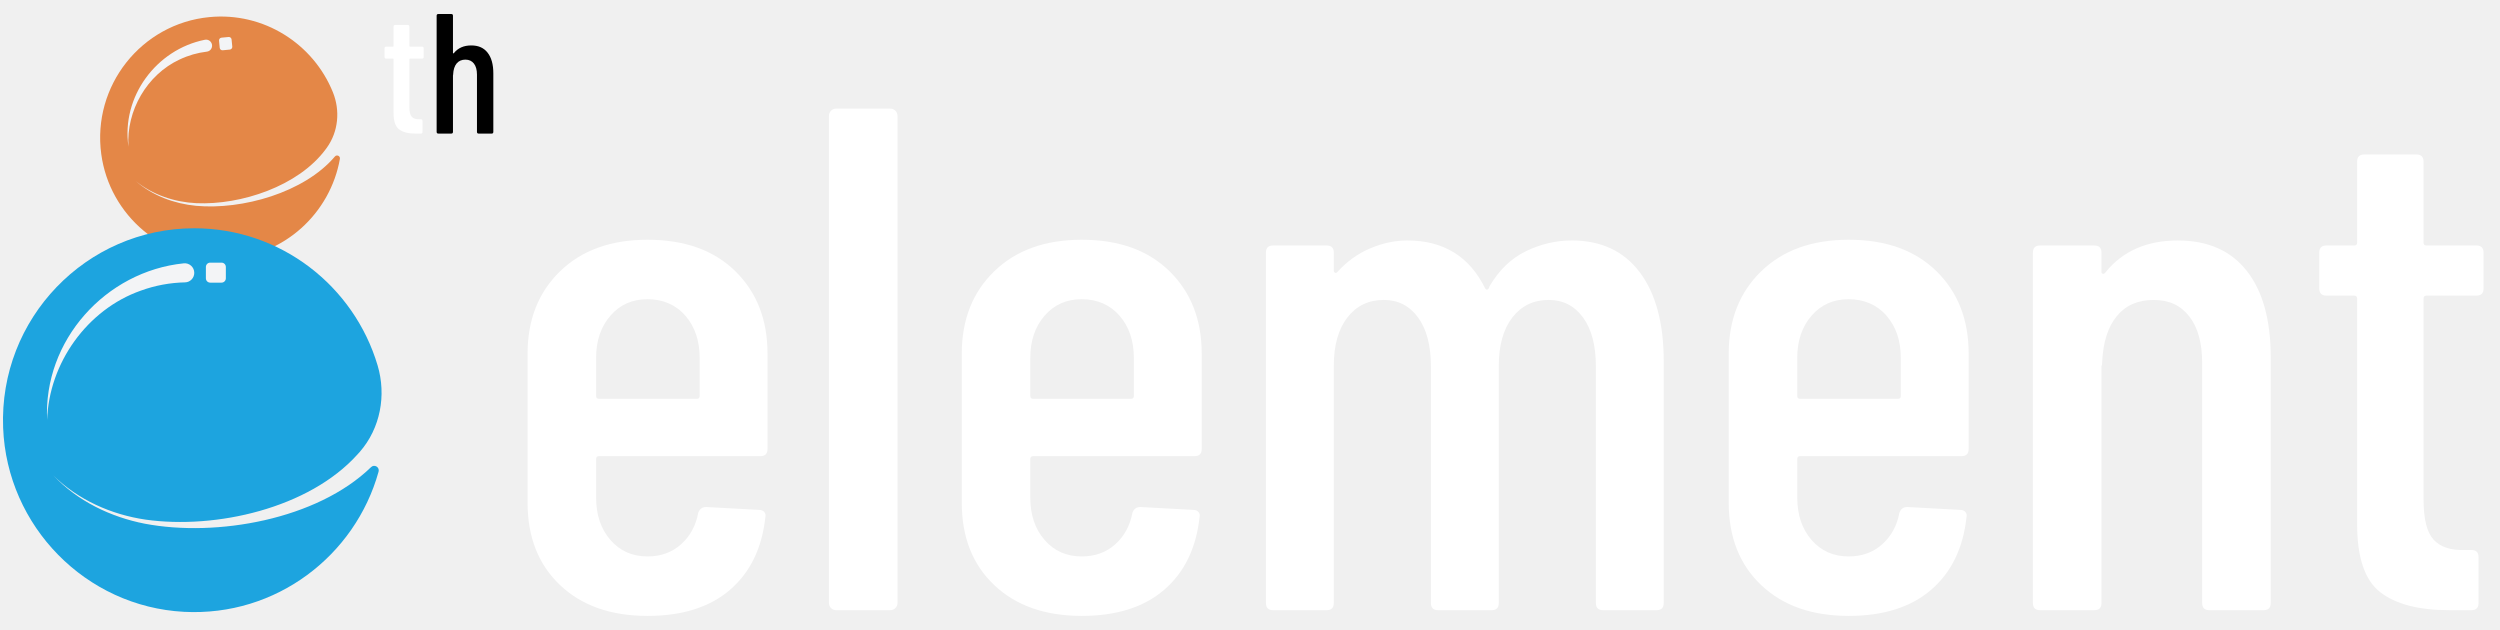
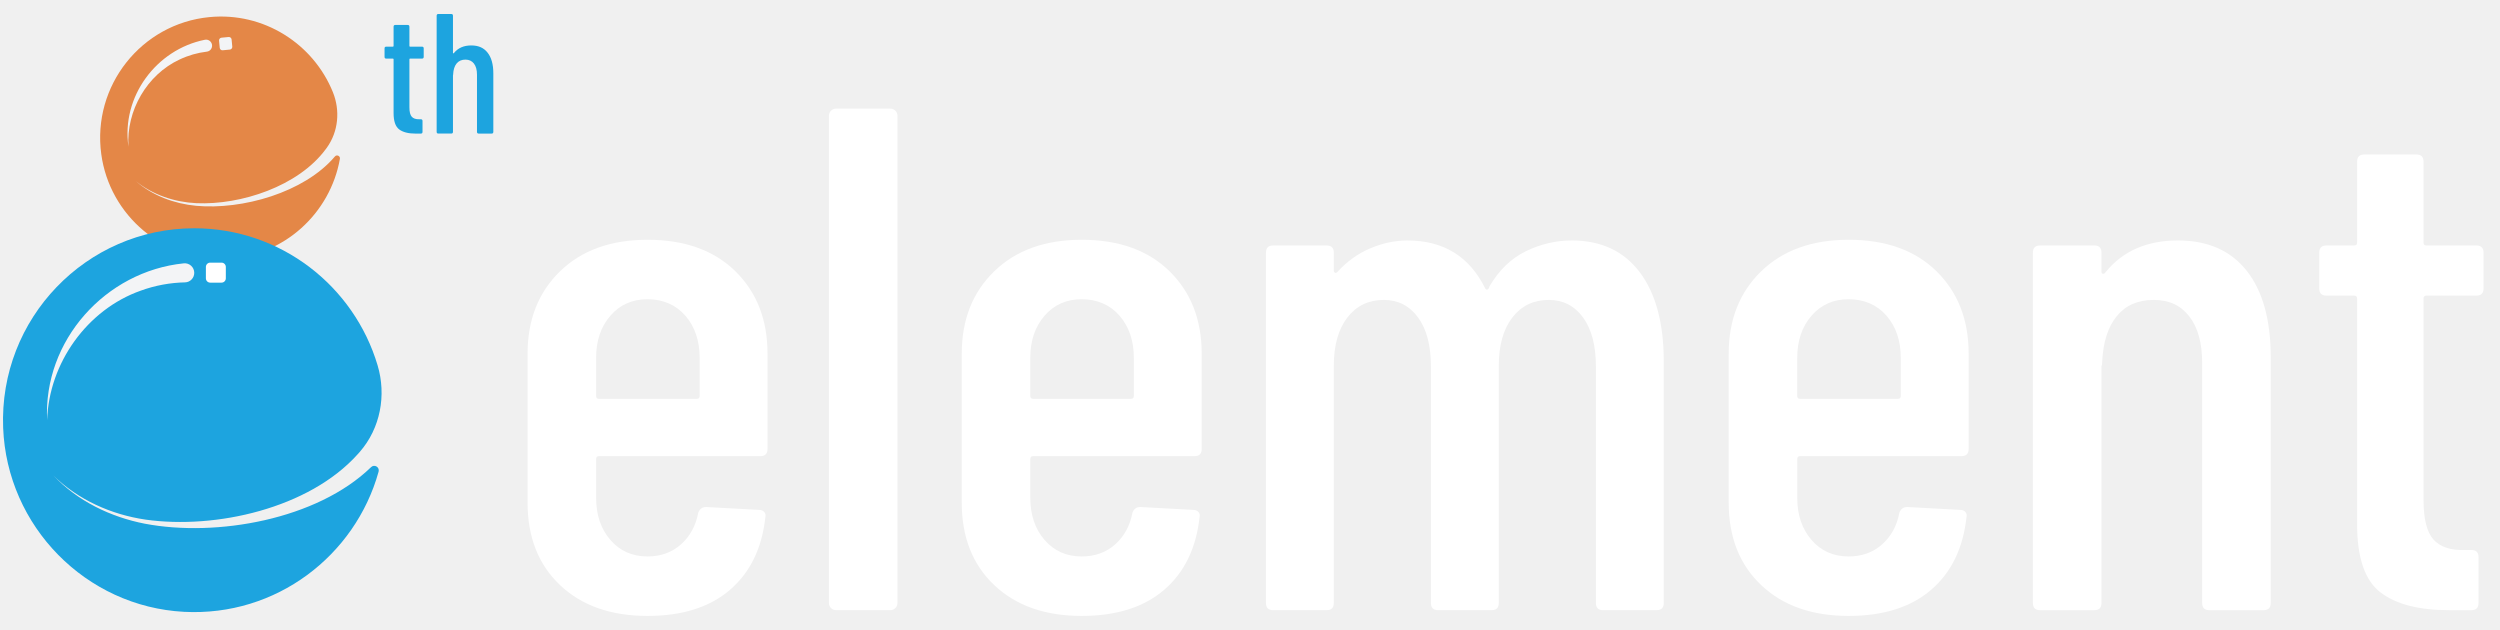
<svg xmlns="http://www.w3.org/2000/svg" width="127" height="32" viewBox="0 0 127 32" fill="none">
-   <path d="M17.009 7.955L17.012 7.951C17.108 7.836 17.293 7.923 17.267 8.071C16.779 10.826 14.442 13.018 11.484 13.148C8.333 13.286 5.568 10.965 5.144 7.83C4.674 4.353 7.188 1.202 10.635 0.869C13.398 0.602 15.915 2.225 16.91 4.683C17.287 5.612 17.191 6.678 16.61 7.494C16.588 7.525 16.566 7.555 16.543 7.585C15.158 9.459 12.242 10.422 9.975 10.322C8.867 10.268 7.764 9.903 6.894 9.197C7.745 9.938 8.848 10.349 9.965 10.456C12.299 10.669 15.451 9.788 17.009 7.955Z" fill="#E48747" />
-   <path d="M6.526 7.451C6.154 4.915 7.938 2.515 10.408 2.02C10.586 1.984 10.755 2.11 10.772 2.291C10.788 2.455 10.672 2.604 10.509 2.623C10.032 2.68 9.56 2.814 9.12 3.025C7.468 3.793 6.407 5.621 6.526 7.451Z" fill="#F3F4F6" />
-   <path d="M11.614 1.879L11.251 1.914C11.175 1.922 11.12 1.989 11.127 2.065L11.162 2.43C11.169 2.506 11.237 2.561 11.313 2.554L11.675 2.519C11.751 2.511 11.807 2.444 11.8 2.368L11.764 2.004C11.757 1.928 11.69 1.872 11.614 1.879Z" fill="#F3F4F6" />
-   <path d="M18.843 23.738L18.848 23.732C19.017 23.565 19.296 23.732 19.232 23.96C18.045 28.228 14.03 31.327 9.348 31.081C4.36 30.818 0.353 26.739 0.159 21.732C-0.056 16.18 4.383 11.596 9.868 11.596C14.263 11.596 17.986 14.537 19.182 18.562C19.635 20.085 19.322 21.752 18.283 22.949C18.244 22.994 18.204 23.038 18.163 23.082C15.696 25.826 10.954 26.899 7.396 26.397C5.658 26.142 3.975 25.399 2.711 24.154C3.939 25.452 5.616 26.267 7.361 26.605C11.008 27.297 16.11 26.389 18.843 23.737L18.843 23.738Z" fill="#1DA4DF" />
-   <path d="M2.394 21.346C2.193 17.293 5.369 13.781 9.336 13.377C9.62 13.348 9.869 13.572 9.869 13.86C9.869 14.121 9.663 14.338 9.403 14.344C8.641 14.36 7.878 14.5 7.152 14.765C4.431 15.724 2.483 18.443 2.393 21.346H2.394Z" fill="#F3F4F6" />
-   <path d="M11.253 13.342H10.679C10.557 13.342 10.459 13.44 10.459 13.562V14.138C10.459 14.26 10.557 14.358 10.679 14.358H11.253C11.374 14.358 11.473 14.26 11.473 14.138V13.562C11.473 13.44 11.374 13.342 11.253 13.342Z" fill="#F3F4F6" />
-   <path d="M32.895 12.179C31.033 12.179 29.551 12.713 28.452 13.781C27.351 14.849 26.801 16.244 26.801 17.967V25.538C26.801 27.285 27.351 28.68 28.452 29.723C29.552 30.767 31.033 31.288 32.895 31.288C34.66 31.288 36.057 30.846 37.086 29.96C38.113 29.074 38.712 27.843 38.881 26.266C38.905 26.169 38.887 26.084 38.827 26.011C38.766 25.938 38.675 25.902 38.555 25.902L35.87 25.756C35.676 25.756 35.544 25.853 35.471 26.047C35.35 26.702 35.06 27.236 34.6 27.648C34.141 28.061 33.572 28.267 32.895 28.267C32.121 28.267 31.492 27.989 31.009 27.43C30.525 26.872 30.283 26.156 30.283 25.282V23.317C30.283 23.221 30.331 23.172 30.428 23.172H38.627C38.869 23.172 38.99 23.051 38.99 22.808V17.967C38.99 16.244 38.446 14.849 37.358 13.781C36.27 12.713 34.782 12.179 32.896 12.179H32.895ZM35.543 20.114C35.543 20.212 35.494 20.26 35.398 20.26H30.428C30.33 20.26 30.282 20.212 30.282 20.114V18.185C30.282 17.312 30.524 16.596 31.008 16.038C31.492 15.479 32.12 15.2 32.894 15.2C33.669 15.2 34.333 15.479 34.817 16.038C35.301 16.596 35.543 17.312 35.543 18.185V20.114Z" fill="#fff" />
-   <path d="M42.472 5.518H45.23C45.43 5.518 45.593 5.682 45.593 5.882V30.633C45.593 30.833 45.43 30.997 45.23 30.997H42.473C42.273 30.997 42.11 30.833 42.11 30.633V5.882C42.11 5.682 42.273 5.518 42.473 5.518H42.472Z" fill="#fff" />
-   <path d="M54.952 12.179C53.09 12.179 51.608 12.713 50.508 13.781C49.407 14.849 48.858 16.244 48.858 17.967V25.538C48.858 27.285 49.407 28.68 50.508 29.723C51.608 30.767 53.09 31.288 54.952 31.288C56.717 31.288 58.114 30.846 59.142 29.96C60.169 29.074 60.768 27.843 60.938 26.266C60.962 26.169 60.944 26.084 60.883 26.011C60.822 25.938 60.732 25.902 60.611 25.902L57.927 25.756C57.733 25.756 57.6 25.853 57.527 26.047C57.406 26.702 57.116 27.236 56.657 27.648C56.197 28.061 55.629 28.267 54.952 28.267C54.178 28.267 53.549 27.989 53.065 27.43C52.581 26.872 52.339 26.156 52.339 25.282V23.317C52.339 23.221 52.388 23.172 52.485 23.172H60.684C60.925 23.172 61.047 23.051 61.047 22.808V17.967C61.047 16.244 60.502 14.849 59.414 13.781C58.326 12.713 56.839 12.179 54.953 12.179H54.952ZM57.6 20.114C57.6 20.212 57.551 20.26 57.454 20.26H52.484C52.387 20.26 52.339 20.212 52.339 20.114V18.185C52.339 17.312 52.58 16.596 53.065 16.038C53.548 15.479 54.177 15.2 54.951 15.2C55.725 15.2 56.389 15.479 56.874 16.038C57.357 16.596 57.6 17.312 57.6 18.185V20.114Z" fill="#fff" />
-   <path d="M79.838 12.216C79.04 12.216 78.266 12.398 77.516 12.762C76.766 13.126 76.15 13.721 75.666 14.545C75.642 14.643 75.605 14.697 75.557 14.709C75.508 14.722 75.472 14.703 75.448 14.654C74.65 13.028 73.332 12.216 71.494 12.216C70.864 12.216 70.236 12.349 69.607 12.616C68.978 12.883 68.422 13.283 67.939 13.817C67.89 13.866 67.848 13.877 67.812 13.853C67.775 13.83 67.757 13.793 67.757 13.744V12.834C67.757 12.592 67.636 12.47 67.394 12.47H64.673C64.431 12.47 64.31 12.592 64.31 12.834V30.633C64.31 30.875 64.43 30.997 64.673 30.997H67.394C67.636 30.997 67.757 30.876 67.757 30.633V18.585C67.757 17.542 67.987 16.723 68.446 16.128C68.906 15.534 69.522 15.237 70.297 15.237C71.023 15.237 71.603 15.534 72.038 16.128C72.473 16.723 72.691 17.554 72.691 18.622V30.633C72.691 30.875 72.811 30.997 73.054 30.997H75.775C76.016 30.997 76.138 30.876 76.138 30.633V18.585C76.138 17.542 76.368 16.723 76.827 16.128C77.286 15.534 77.903 15.237 78.677 15.237C79.403 15.237 79.983 15.534 80.418 16.128C80.854 16.723 81.071 17.554 81.071 18.622V30.633C81.071 30.875 81.192 30.997 81.434 30.997H84.155C84.397 30.997 84.518 30.876 84.518 30.633V18.367C84.518 16.426 84.113 14.915 83.303 13.835C82.492 12.756 81.338 12.215 79.839 12.215L79.838 12.216Z" fill="#fff" />
-   <path d="M93.913 12.179C92.051 12.179 90.569 12.713 89.469 13.781C88.369 14.849 87.819 16.244 87.819 17.967V25.538C87.819 27.285 88.369 28.68 89.469 29.723C90.57 30.767 92.051 31.288 93.913 31.288C95.678 31.288 97.075 30.846 98.103 29.96C99.131 29.074 99.73 27.843 99.899 26.266C99.923 26.169 99.905 26.084 99.844 26.011C99.784 25.938 99.693 25.902 99.573 25.902L96.888 25.756C96.694 25.756 96.562 25.853 96.489 26.047C96.368 26.702 96.078 27.236 95.618 27.648C95.159 28.061 94.59 28.267 93.913 28.267C93.139 28.267 92.51 27.989 92.027 27.43C91.543 26.872 91.301 26.156 91.301 25.282V23.317C91.301 23.221 91.349 23.172 91.446 23.172H99.645C99.887 23.172 100.008 23.051 100.008 22.808V17.967C100.008 16.244 99.464 14.849 98.376 13.781C97.288 12.713 95.8 12.179 93.914 12.179H93.913ZM96.561 20.114C96.561 20.212 96.512 20.26 96.416 20.26H91.445C91.348 20.26 91.3 20.212 91.3 20.114V18.185C91.3 17.312 91.542 16.596 92.026 16.038C92.509 15.479 93.138 15.2 93.912 15.2C94.686 15.2 95.351 15.479 95.835 16.038C96.319 16.596 96.561 17.312 96.561 18.185V20.114Z" fill="#fff" />
-   <path d="M110.637 12.216C109.065 12.216 107.844 12.75 106.973 13.818C106.924 13.891 106.876 13.921 106.828 13.908C106.779 13.897 106.755 13.867 106.755 13.818V12.835C106.755 12.592 106.634 12.471 106.392 12.471H103.634C103.393 12.471 103.271 12.592 103.271 12.835V30.633C103.271 30.876 103.392 30.997 103.634 30.997H106.392C106.634 30.997 106.755 30.877 106.755 30.633V18.586C106.779 18.586 106.791 18.513 106.791 18.367C106.84 17.373 107.087 16.602 107.535 16.057C107.982 15.511 108.605 15.238 109.403 15.238C110.201 15.238 110.782 15.517 111.217 16.075C111.652 16.633 111.87 17.422 111.87 18.441V30.633C111.87 30.876 111.99 30.997 112.233 30.997H114.99C115.232 30.997 115.353 30.877 115.353 30.633V18.149C115.353 16.257 114.948 14.795 114.138 13.763C113.327 12.732 112.161 12.217 110.637 12.217V12.216Z" fill="#fff" />
-   <path d="M125.8 12.47H123.261C123.164 12.47 123.116 12.422 123.116 12.324V8.212C123.116 7.969 122.995 7.847 122.753 7.847H120.105C119.863 7.847 119.742 7.969 119.742 8.212V12.324C119.742 12.422 119.693 12.47 119.597 12.47H118.182C117.94 12.47 117.819 12.592 117.819 12.834V14.654C117.819 14.897 117.94 15.018 118.182 15.018H119.597C119.693 15.018 119.742 15.068 119.742 15.164V26.629C119.742 28.328 120.135 29.481 120.921 30.087C121.707 30.693 122.874 30.997 124.422 30.997H125.547C125.789 30.997 125.91 30.876 125.91 30.633V28.303C125.91 28.061 125.789 27.939 125.547 27.939H125.221C124.495 27.963 123.963 27.788 123.624 27.412C123.285 27.036 123.117 26.363 123.117 25.392V15.164C123.117 15.068 123.165 15.018 123.262 15.018H125.801C126.043 15.018 126.164 14.898 126.164 14.654V12.834C126.164 12.592 126.043 12.47 125.801 12.47H125.8Z" fill="#fff" />
-   <path d="M21.437 2.977H20.832C20.808 2.977 20.797 2.989 20.797 3.012V5.451C20.797 5.682 20.837 5.842 20.918 5.932C20.999 6.022 21.126 6.064 21.299 6.058H21.377C21.434 6.058 21.463 6.087 21.463 6.145V6.701C21.463 6.758 21.434 6.787 21.377 6.787H21.108C20.74 6.787 20.461 6.715 20.274 6.571C20.086 6.427 19.993 6.152 19.993 5.747V3.013C19.993 2.99 19.981 2.978 19.958 2.978H19.621C19.563 2.978 19.534 2.949 19.534 2.892V2.457C19.534 2.4 19.563 2.371 19.621 2.371H19.958C19.981 2.371 19.993 2.359 19.993 2.336V1.355C19.993 1.297 20.022 1.268 20.079 1.268H20.71C20.768 1.268 20.797 1.297 20.797 1.355V2.336C20.797 2.359 20.808 2.371 20.832 2.371H21.437C21.495 2.371 21.524 2.4 21.524 2.457V2.892C21.524 2.949 21.495 2.978 21.437 2.978V2.977Z" fill="#fff" />
-   <path d="M24.771 2.678C24.964 2.923 25.061 3.272 25.061 3.723V6.7C25.061 6.758 25.032 6.787 24.975 6.787H24.317C24.26 6.787 24.23 6.758 24.23 6.7V3.793C24.23 3.55 24.179 3.362 24.075 3.229C23.971 3.096 23.827 3.029 23.642 3.029C23.458 3.029 23.304 3.094 23.197 3.224C23.091 3.354 23.031 3.538 23.02 3.775C23.02 3.81 23.017 3.827 23.011 3.827V6.699C23.011 6.757 22.982 6.786 22.925 6.786H22.268C22.21 6.786 22.181 6.757 22.181 6.699V0.798C22.181 0.741 22.21 0.712 22.268 0.712H22.925C22.982 0.712 23.011 0.741 23.011 0.798V2.69C23.011 2.702 23.017 2.709 23.029 2.712C23.04 2.715 23.052 2.708 23.064 2.69C23.271 2.436 23.562 2.308 23.937 2.308C24.313 2.308 24.579 2.432 24.772 2.678H24.771Z" fill="#000" />
+   <g clip-path="url(#clip0_213_4)">
+     <path d="M17.009 7.954L17.012 7.95C17.108 7.835 17.294 7.923 17.267 8.07C16.779 10.825 14.442 13.017 11.484 13.147C8.333 13.285 5.568 10.964 5.144 7.829C4.674 4.353 7.188 1.202 10.636 0.869C13.398 0.601 15.916 2.224 16.911 4.682C17.287 5.611 17.191 6.678 16.61 7.494C16.588 7.524 16.566 7.554 16.543 7.584C15.158 9.459 12.242 10.422 9.975 10.322C8.867 10.268 7.764 9.903 6.895 9.197C7.745 9.938 8.848 10.349 9.965 10.455C12.299 10.669 15.451 9.788 17.009 7.954Z" fill="#E48747" />
+     <path d="M6.526 7.451C6.154 4.915 7.938 2.515 10.408 2.02C10.585 1.984 10.755 2.11 10.772 2.291C10.788 2.455 10.672 2.604 10.509 2.623C10.031 2.68 9.56 2.814 9.119 3.025C7.467 3.793 6.407 5.621 6.526 7.451Z" fill="#F3F4F6" />
+     <path d="M11.614 1.88L11.252 1.915C11.176 1.922 11.12 1.99 11.128 2.066L11.163 2.43C11.17 2.506 11.237 2.562 11.313 2.554L11.676 2.519C11.752 2.512 11.807 2.444 11.8 2.368L11.765 2.004C11.758 1.928 11.69 1.872 11.614 1.88Z" fill="#F3F4F6" />
+     <path d="M18.843 23.737L18.849 23.732C19.018 23.565 19.297 23.732 19.233 23.96C18.046 28.228 14.031 31.327 9.349 31.081C4.361 30.818 0.353 26.739 0.16 21.732C-0.055 16.18 4.383 11.596 9.869 11.596C14.263 11.596 17.987 14.537 19.183 18.562C19.636 20.085 19.322 21.752 18.283 22.949C18.244 22.994 18.204 23.038 18.164 23.082C15.697 25.826 10.955 26.899 7.397 26.397C5.659 26.142 3.976 25.399 2.711 24.154C3.94 25.452 5.617 26.267 7.362 26.605C11.008 27.297 16.11 26.389 18.844 23.737L18.843 23.737Z" fill="#1DA4DF" />
+     <path d="M2.394 21.346C2.193 17.293 5.368 13.781 9.335 13.378C9.62 13.348 9.868 13.573 9.868 13.86C9.868 14.121 9.662 14.338 9.402 14.344C8.641 14.36 7.877 14.5 7.151 14.765C4.43 15.724 2.484 18.443 2.394 21.346Z" fill="#F3F4F6" />
+     <path d="M11.253 13.342H10.678C10.557 13.342 10.459 13.44 10.459 13.562V14.138C10.459 14.26 10.557 14.358 10.678 14.358H11.253C11.374 14.358 11.472 14.26 11.472 14.138V13.562C11.472 13.44 11.374 13.342 11.253 13.342Z" fill="white" />
+     <path d="M32.895 12.18C31.033 12.18 29.551 12.714 28.451 13.781C27.351 14.85 26.801 16.245 26.801 17.967V25.538C26.801 27.286 27.351 28.681 28.451 29.724C29.552 30.767 31.033 31.289 32.895 31.289C34.66 31.289 36.057 30.846 37.085 29.961C38.113 29.075 38.712 27.844 38.881 26.266C38.905 26.17 38.887 26.085 38.826 26.011C38.766 25.939 38.675 25.902 38.554 25.902L35.87 25.756C35.676 25.756 35.544 25.854 35.471 26.047C35.349 26.702 35.059 27.236 34.6 27.649C34.141 28.061 33.572 28.268 32.895 28.268C32.121 28.268 31.492 27.99 31.009 27.431C30.524 26.872 30.283 26.156 30.283 25.283V23.318C30.283 23.221 30.331 23.172 30.428 23.172H38.627C38.868 23.172 38.99 23.051 38.99 22.808V17.967C38.99 16.245 38.446 14.85 37.358 13.781C36.27 12.714 34.781 12.18 32.895 12.18ZM35.543 20.115C35.543 20.212 35.494 20.261 35.398 20.261H30.427C30.33 20.261 30.282 20.212 30.282 20.115V18.186C30.282 17.312 30.523 16.596 31.008 16.038C31.491 15.48 32.12 15.201 32.894 15.201C33.668 15.201 34.333 15.48 34.817 16.038C35.3 16.596 35.543 17.312 35.543 18.186V20.115Z" fill="white" />
+     <path d="M42.471 5.518H45.229C45.429 5.518 45.592 5.681 45.592 5.882V30.632C45.592 30.833 45.429 30.996 45.229 30.996H42.472C42.272 30.996 42.109 30.833 42.109 30.632V5.882C42.109 5.681 42.271 5.518 42.471 5.518Z" fill="white" />
+     <path d="M54.951 12.18C53.089 12.18 51.608 12.714 50.508 13.781C49.407 14.85 48.857 16.245 48.857 17.967V25.538C48.857 27.286 49.407 28.681 50.508 29.724C51.608 30.767 53.089 31.289 54.951 31.289C56.717 31.289 58.114 30.846 59.142 29.961C60.169 29.075 60.768 27.844 60.938 26.266C60.962 26.17 60.943 26.085 60.883 26.011C60.822 25.939 60.731 25.902 60.611 25.902L57.927 25.756C57.732 25.756 57.6 25.854 57.527 26.047C57.406 26.702 57.116 27.236 56.657 27.649C56.197 28.061 55.628 28.268 54.951 28.268C54.177 28.268 53.549 27.99 53.065 27.431C52.581 26.872 52.339 26.156 52.339 25.283V23.318C52.339 23.221 52.387 23.172 52.485 23.172H60.683C60.925 23.172 61.046 23.051 61.046 22.808V17.967C61.046 16.245 60.502 14.85 59.414 13.781C58.326 12.714 56.838 12.18 54.951 12.18ZM57.599 20.115C57.599 20.212 57.55 20.261 57.454 20.261H52.484C52.387 20.261 52.338 20.212 52.338 20.115V18.186C52.338 17.312 52.58 16.596 53.064 16.038C53.548 15.48 54.176 15.201 54.951 15.201C55.725 15.201 56.389 15.48 56.873 16.038C57.357 16.596 57.599 17.312 57.599 18.186V20.115Z" fill="white" />
+     <path d="M79.838 12.216C79.04 12.216 78.266 12.397 77.517 12.761C76.767 13.126 76.151 13.721 75.666 14.545C75.642 14.642 75.606 14.696 75.558 14.709C75.509 14.721 75.473 14.703 75.449 14.654C74.651 13.028 73.332 12.216 71.494 12.216C70.865 12.216 70.237 12.349 69.608 12.616C68.978 12.883 68.423 13.283 67.939 13.816C67.89 13.866 67.849 13.877 67.812 13.853C67.776 13.83 67.757 13.793 67.757 13.744V12.834C67.757 12.591 67.636 12.47 67.394 12.47H64.674C64.432 12.47 64.311 12.591 64.311 12.834V30.632C64.311 30.875 64.431 30.996 64.674 30.996H67.394C67.636 30.996 67.757 30.876 67.757 30.632V18.585C67.757 17.541 67.988 16.723 68.447 16.128C68.906 15.534 69.522 15.236 70.297 15.236C71.023 15.236 71.603 15.534 72.038 16.128C72.474 16.723 72.691 17.554 72.691 18.621V30.632C72.691 30.875 72.812 30.996 73.054 30.996H75.775C76.017 30.996 76.138 30.876 76.138 30.632V18.585C76.138 17.541 76.368 16.723 76.828 16.128C77.287 15.534 77.903 15.236 78.678 15.236C79.404 15.236 79.984 15.534 80.419 16.128C80.854 16.723 81.072 17.554 81.072 18.621V30.632C81.072 30.875 81.192 30.996 81.435 30.996H84.156C84.398 30.996 84.519 30.876 84.519 30.632V18.366C84.519 16.426 84.114 14.915 83.304 13.835C82.493 12.756 81.338 12.215 79.839 12.215L79.838 12.216Z" fill="white" />
+     <path d="M93.912 12.18C92.05 12.18 90.569 12.714 89.469 13.781C88.368 14.85 87.818 16.245 87.818 17.967V25.538C87.818 27.286 88.368 28.681 89.469 29.724C90.569 30.767 92.05 31.289 93.912 31.289C95.677 31.289 97.075 30.846 98.103 29.961C99.13 29.075 99.729 27.844 99.898 26.266C99.923 26.17 99.904 26.085 99.844 26.011C99.783 25.939 99.693 25.902 99.572 25.902L96.888 25.756C96.693 25.756 96.561 25.854 96.488 26.047C96.367 26.702 96.077 27.236 95.618 27.649C95.158 28.061 94.589 28.268 93.912 28.268C93.138 28.268 92.51 27.99 92.026 27.431C91.542 26.872 91.3 26.156 91.3 25.283V23.318C91.3 23.221 91.348 23.172 91.446 23.172H99.644C99.886 23.172 100.007 23.051 100.007 22.808V17.967C100.007 16.245 99.463 14.85 98.375 13.781C97.287 12.714 95.799 12.18 93.912 12.18ZM96.56 20.115C96.56 20.212 96.511 20.261 96.415 20.261H91.445C91.348 20.261 91.299 20.212 91.299 20.115V18.186C91.299 17.312 91.541 16.596 92.025 16.038C92.509 15.48 93.138 15.201 93.912 15.201C94.686 15.201 95.35 15.48 95.835 16.038C96.318 16.596 96.56 17.312 96.56 18.186V20.115Z" fill="white" />
+     <path d="M110.637 12.215C109.065 12.215 107.844 12.749 106.973 13.816C106.924 13.89 106.876 13.92 106.828 13.907C106.779 13.896 106.755 13.866 106.755 13.816V12.834C106.755 12.591 106.634 12.47 106.392 12.47H103.634C103.393 12.47 103.271 12.591 103.271 12.834V30.632C103.271 30.875 103.392 30.997 103.634 30.997H106.392C106.634 30.997 106.755 30.876 106.755 30.632V18.585C106.779 18.585 106.791 18.512 106.791 18.366C106.84 17.372 107.087 16.602 107.535 16.056C107.982 15.51 108.605 15.236 109.403 15.236C110.201 15.236 110.782 15.516 111.217 16.074C111.652 16.632 111.87 17.421 111.87 18.44V30.632C111.87 30.875 111.99 30.997 112.233 30.997H114.99C115.232 30.997 115.353 30.876 115.353 30.632V18.148C115.353 16.256 114.948 14.794 114.138 13.762C113.327 12.732 112.161 12.215 110.637 12.215Z" fill="white" />
+     <path d="M125.799 12.47H123.26C123.163 12.47 123.115 12.422 123.115 12.324V8.212C123.115 7.969 122.994 7.848 122.752 7.848H120.104C119.862 7.848 119.741 7.969 119.741 8.212V12.324C119.741 12.422 119.692 12.47 119.596 12.47H118.181C117.939 12.47 117.818 12.592 117.818 12.834V14.654C117.818 14.897 117.939 15.018 118.181 15.018H119.596C119.692 15.018 119.741 15.068 119.741 15.164V26.629C119.741 28.328 120.134 29.481 120.92 30.087C121.706 30.694 122.873 30.997 124.421 30.997H125.546C125.788 30.997 125.909 30.876 125.909 30.633V28.303C125.909 28.061 125.788 27.939 125.546 27.939H125.22C124.494 27.963 123.962 27.788 123.623 27.412C123.284 27.036 123.116 26.363 123.116 25.392V15.164C123.116 15.068 123.164 15.018 123.261 15.018H125.8C126.042 15.018 126.163 14.898 126.163 14.654V12.834C126.163 12.592 126.041 12.47 125.799 12.47Z" fill="white" />
+     <path d="M21.438 2.977H20.832C20.809 2.977 20.798 2.988 20.798 3.012V5.45C20.798 5.682 20.837 5.842 20.919 5.932C21 6.022 21.127 6.063 21.299 6.058H21.377C21.435 6.058 21.464 6.087 21.464 6.144V6.7C21.464 6.758 21.435 6.787 21.377 6.787H21.109C20.74 6.787 20.462 6.714 20.274 6.57C20.087 6.426 19.994 6.151 19.994 5.746V3.013C19.994 2.989 19.982 2.978 19.959 2.978H19.622C19.563 2.978 19.535 2.948 19.535 2.891V2.457C19.535 2.399 19.564 2.37 19.622 2.37H19.959C19.982 2.37 19.994 2.358 19.994 2.335V1.354C19.994 1.297 20.023 1.268 20.08 1.268H20.711C20.769 1.268 20.798 1.297 20.798 1.354V2.335C20.798 2.358 20.809 2.37 20.832 2.37H21.438C21.495 2.37 21.524 2.399 21.524 2.457V2.891C21.524 2.948 21.495 2.977 21.438 2.977Z" fill="#1DA4DF" />
+     <path d="M24.771 2.677C24.964 2.923 25.061 3.271 25.061 3.723V6.699C25.061 6.757 25.032 6.786 24.975 6.786H24.317C24.26 6.786 24.231 6.757 24.231 6.699V3.793C24.231 3.549 24.179 3.362 24.075 3.228C23.971 3.095 23.827 3.028 23.643 3.028C23.458 3.028 23.304 3.093 23.197 3.223C23.091 3.353 23.031 3.538 23.02 3.774C23.02 3.809 23.017 3.826 23.011 3.826V6.698C23.011 6.756 22.982 6.785 22.925 6.785H22.268C22.21 6.785 22.182 6.756 22.182 6.698V0.798C22.182 0.74 22.211 0.711 22.268 0.711H22.925C22.982 0.711 23.011 0.74 23.011 0.798V2.689C23.011 2.701 23.017 2.708 23.029 2.711C23.04 2.714 23.052 2.707 23.064 2.689C23.271 2.435 23.562 2.308 23.937 2.308C24.313 2.308 24.578 2.431 24.771 2.677Z" fill="#1DA4DF" />
+   </g>
+   <defs>
+     <clipPath id="clip0_213_4">
+       <rect width="127" height="32" fill="white" />
+     </clipPath>
+   </defs>
</svg>
